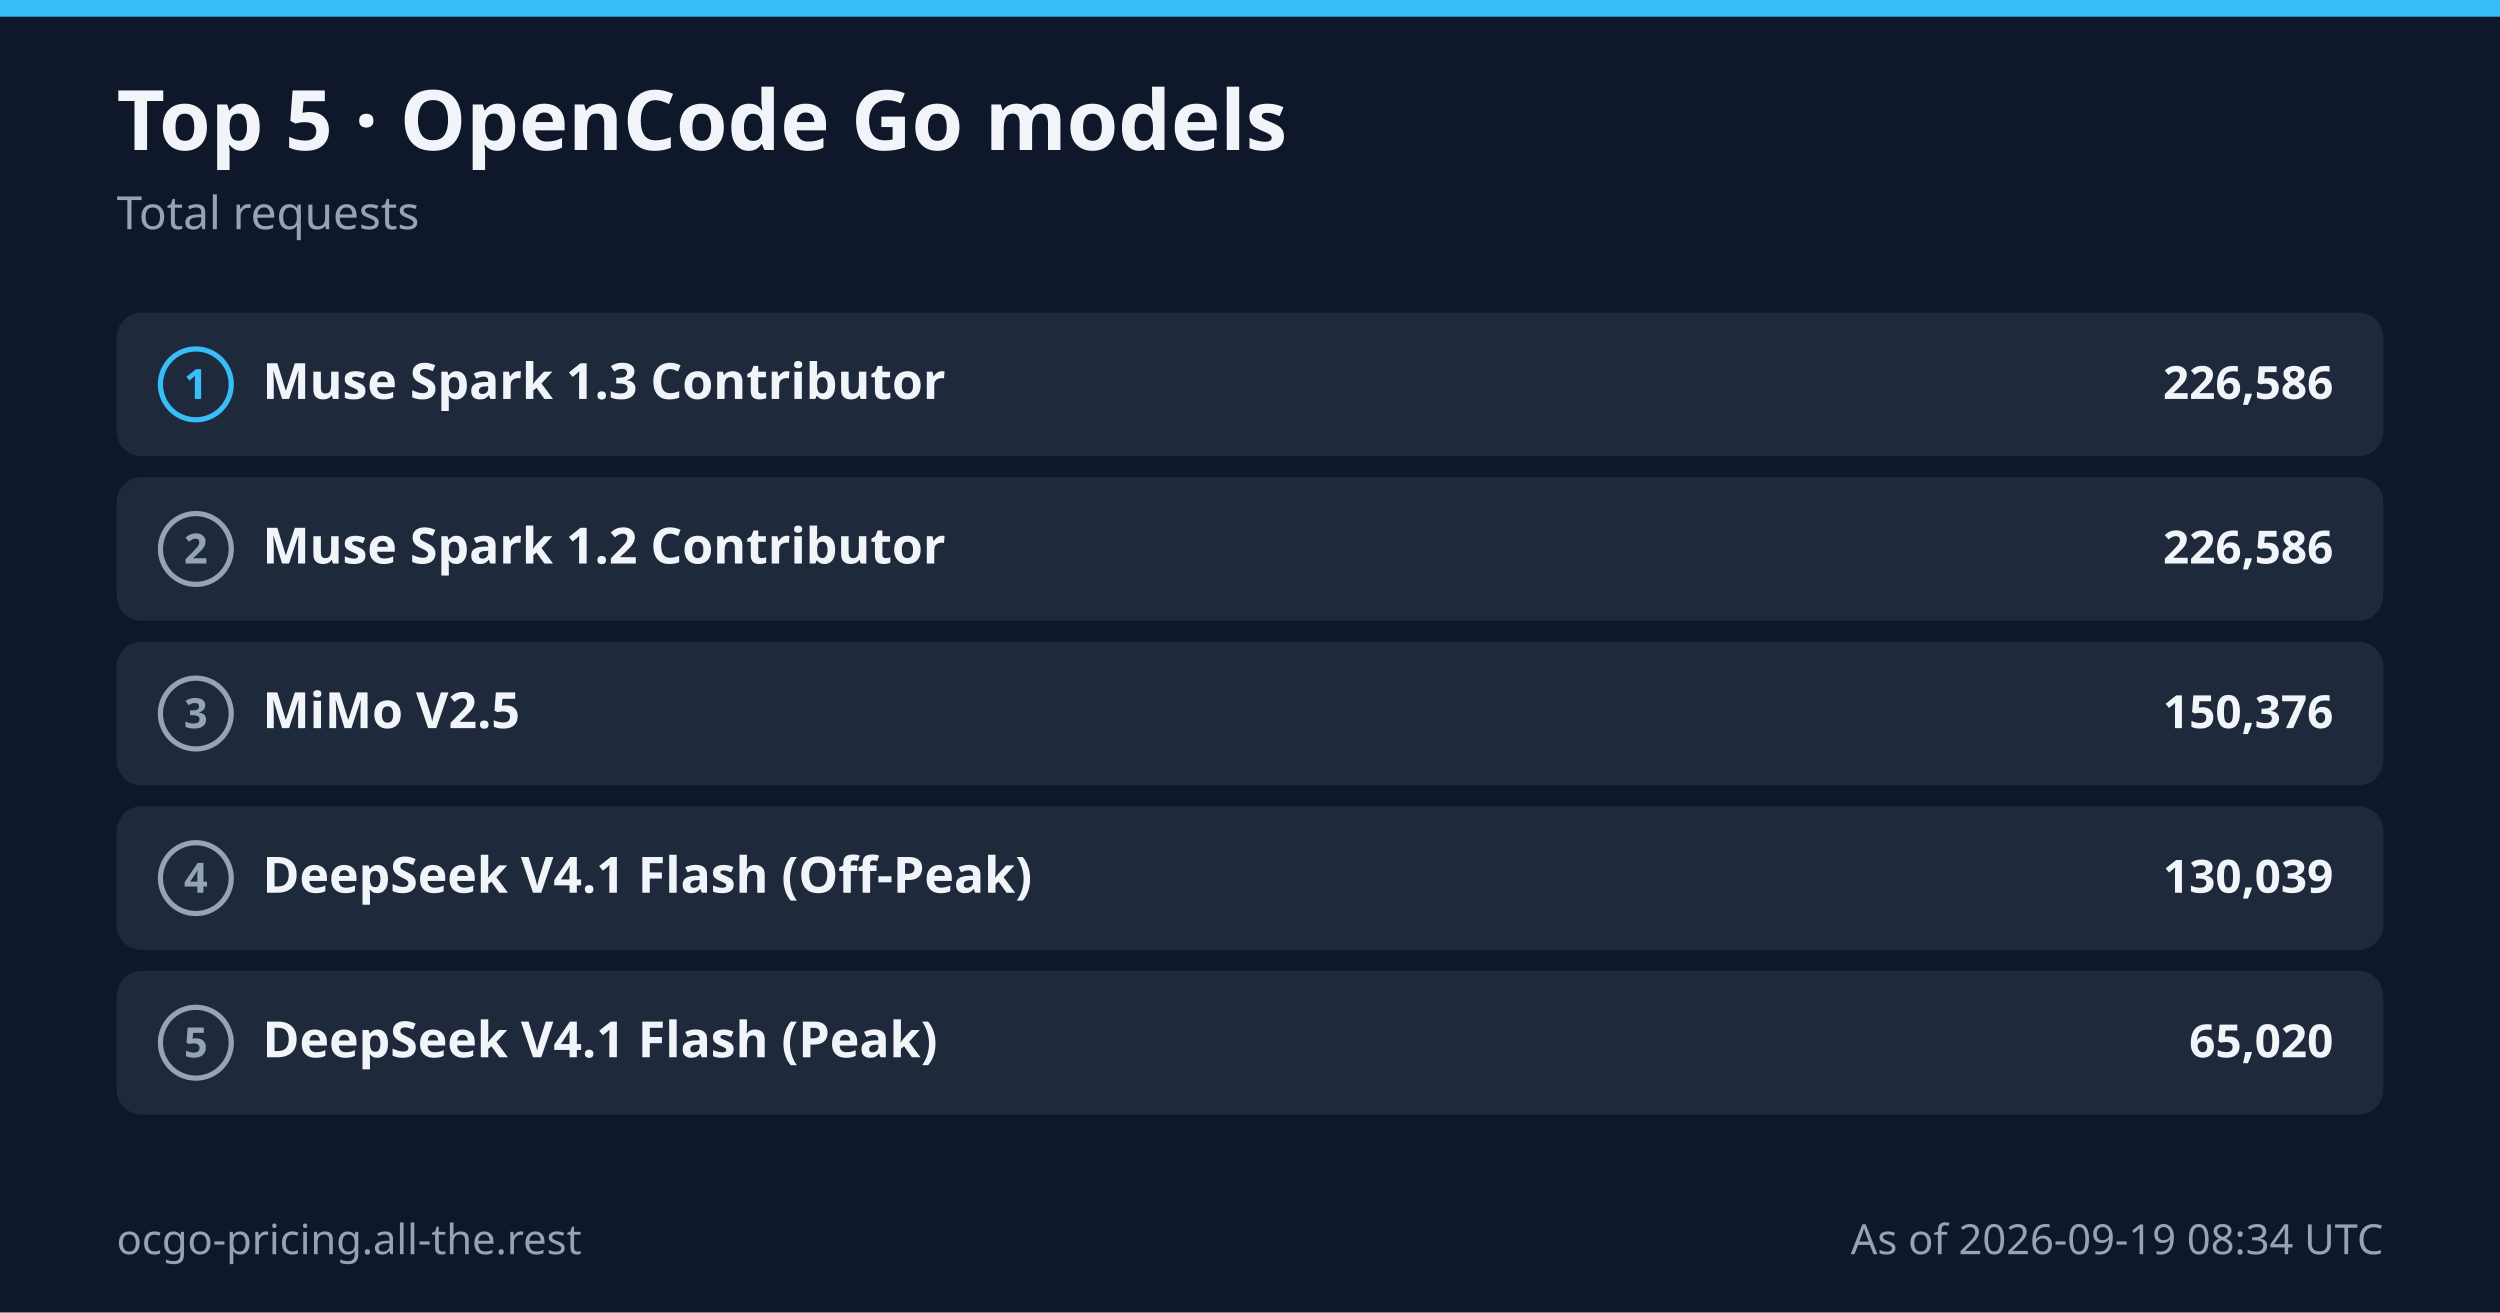
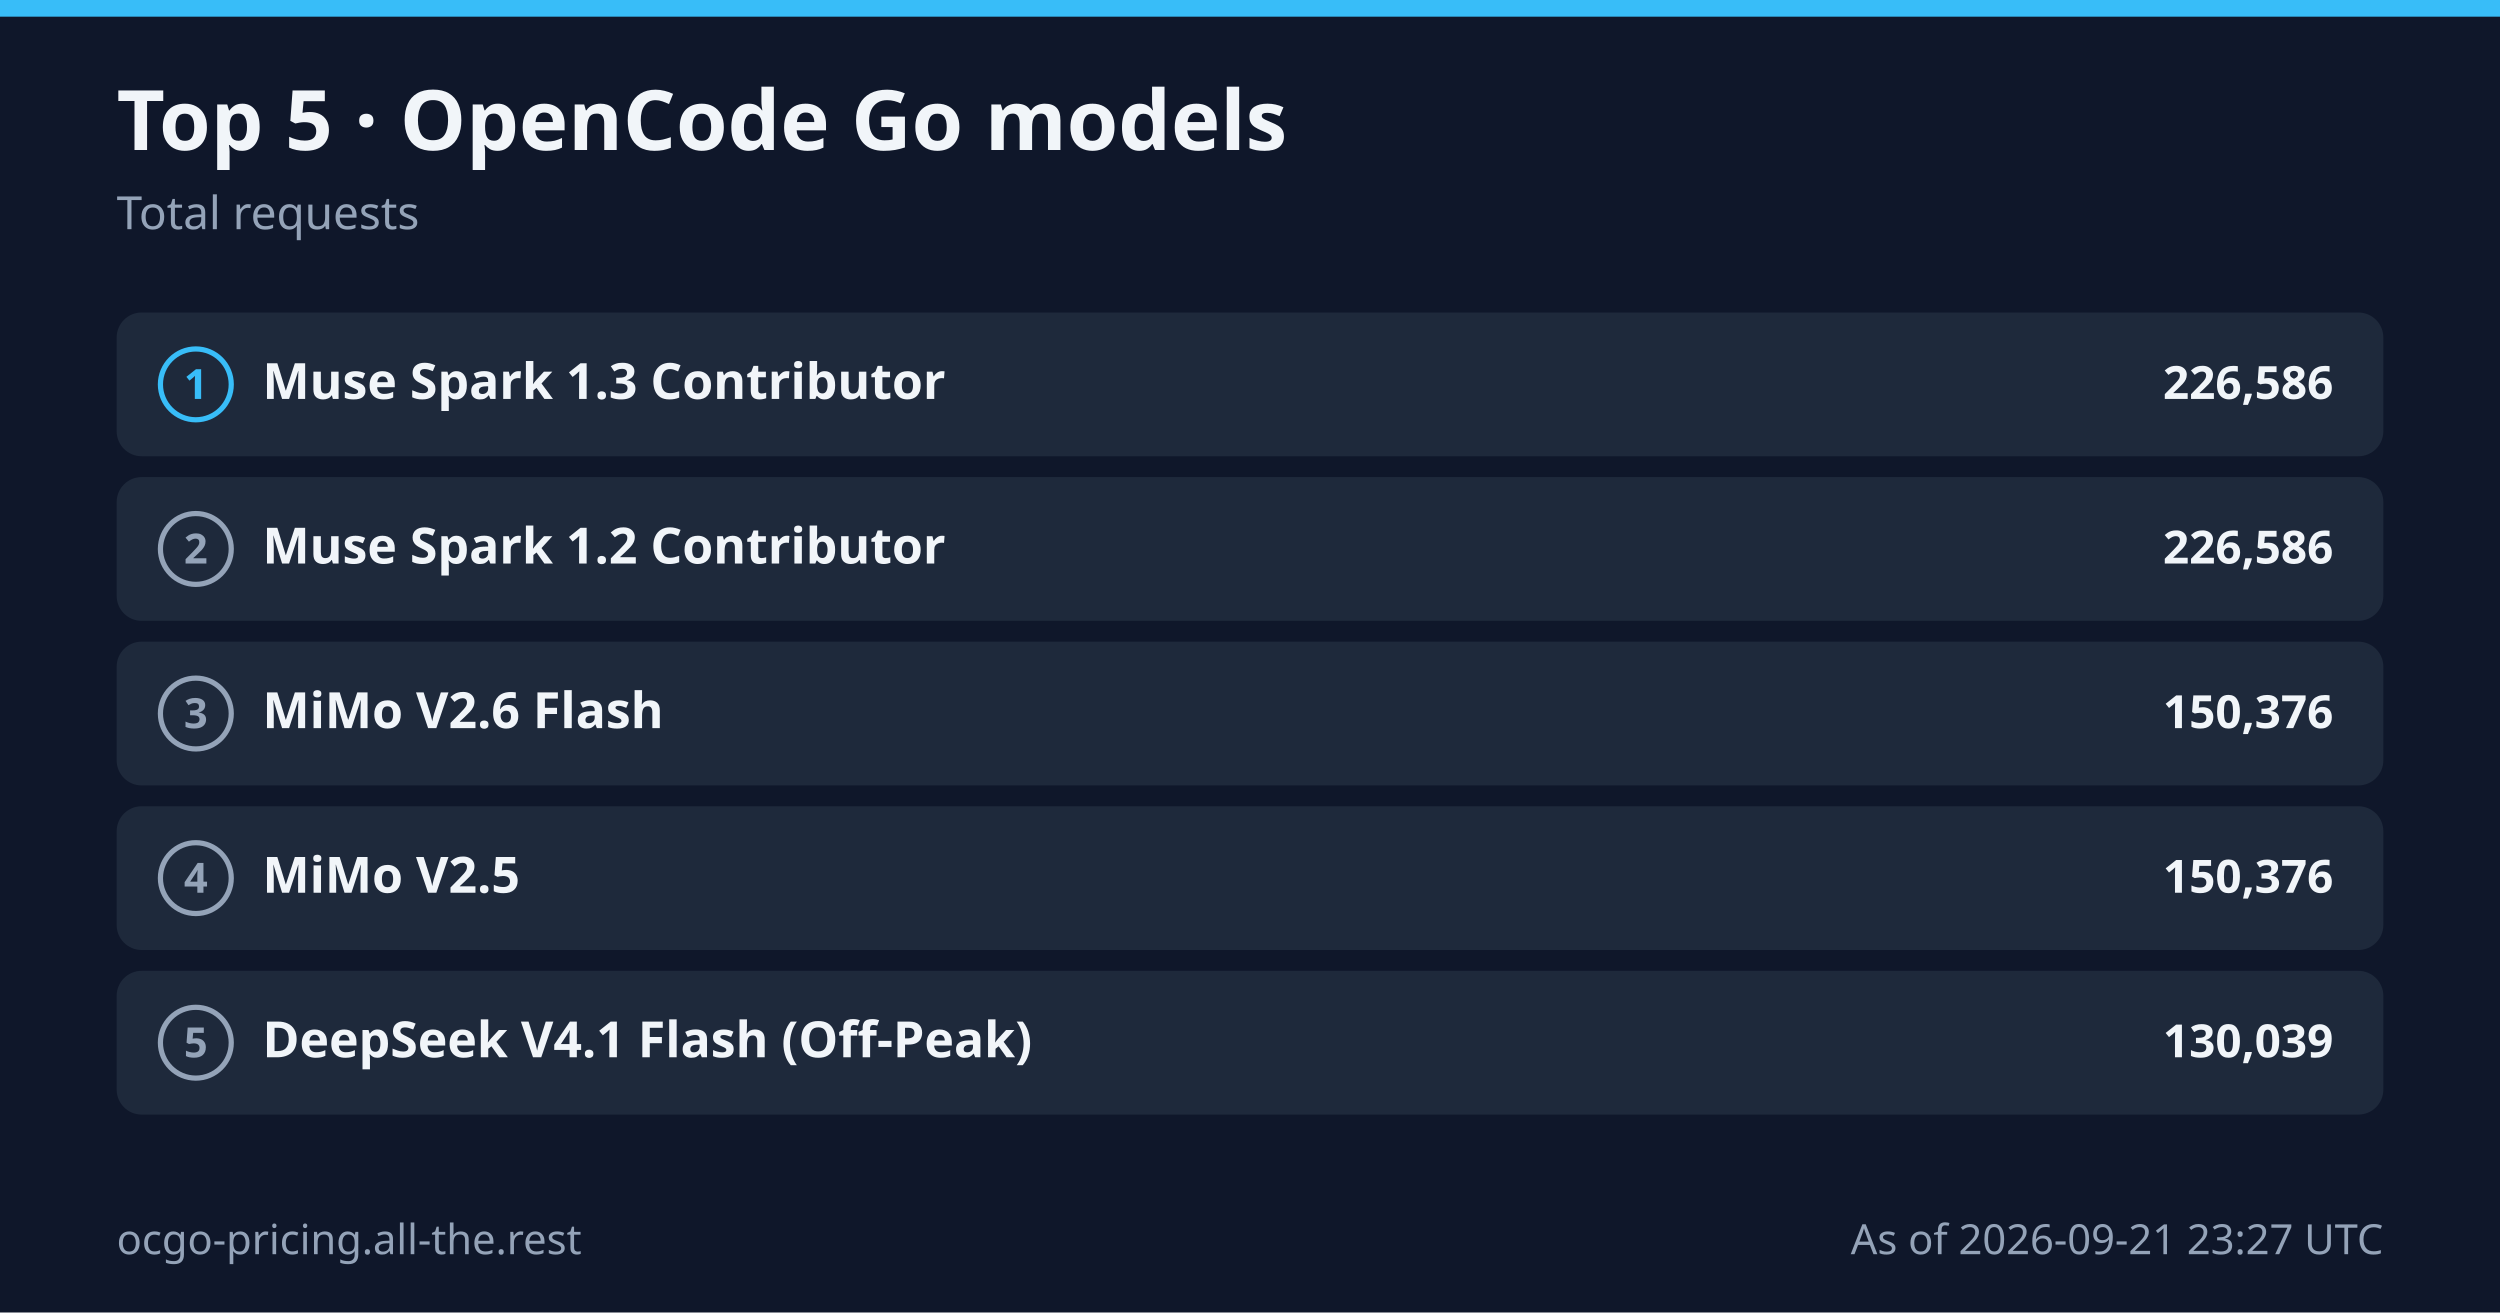
<svg xmlns="http://www.w3.org/2000/svg" width="1200" height="630" viewBox="0 0 1200 630" role="img" aria-label="Top 5 OpenCode Go models">
  <rect width="1200" height="630" fill="#0f172a" />
  <rect x="0" y="0" width="1200" height="8" fill="#38bdf8" />
  <text x="56" y="72" font-family="system-ui,sans-serif" font-size="40" font-weight="800" fill="#f1f5f9">Top 5 · OpenCode Go models</text>
  <text x="56" y="110" font-family="system-ui,sans-serif" font-size="22" fill="#94a3b8">Total requests</text>
  <g data-row="1">
    <rect x="56" y="150" width="1088" height="69" rx="12" fill="#1e293b" />
    <circle cx="94" cy="184.5" r="17" fill="none" stroke="#38bdf8" stroke-width="2.5" />
    <text x="94" y="191.5" text-anchor="middle" font-family="system-ui,sans-serif" font-size="20" font-weight="700" fill="#38bdf8">1</text>
    <text x="126" y="191.5" font-family="system-ui,sans-serif" font-size="24" font-weight="600" fill="#f1f5f9">Muse Spark 1.3 Contributor</text>
    <text x="1120" y="191.5" text-anchor="end" font-family="system-ui,sans-serif" font-size="22" font-weight="700" fill="#f1f5f9">226,586</text>
  </g>
  <g data-row="2">
    <rect x="56" y="229" width="1088" height="69" rx="12" fill="#1e293b" />
    <circle cx="94" cy="263.5" r="17" fill="none" stroke="#94a3b8" stroke-width="2.5" />
    <text x="94" y="270.5" text-anchor="middle" font-family="system-ui,sans-serif" font-size="20" font-weight="700" fill="#94a3b8">2</text>
    <text x="126" y="270.5" font-family="system-ui,sans-serif" font-size="24" font-weight="600" fill="#f1f5f9">Muse Spark 1.2 Contributor</text>
    <text x="1120" y="270.5" text-anchor="end" font-family="system-ui,sans-serif" font-size="22" font-weight="700" fill="#f1f5f9">226,586</text>
  </g>
  <g data-row="3">
    <rect x="56" y="308" width="1088" height="69" rx="12" fill="#1e293b" />
    <circle cx="94" cy="342.5" r="17" fill="none" stroke="#94a3b8" stroke-width="2.5" />
    <text x="94" y="349.5" text-anchor="middle" font-family="system-ui,sans-serif" font-size="20" font-weight="700" fill="#94a3b8">3</text>
-     <text x="126" y="349.5" font-family="system-ui,sans-serif" font-size="24" font-weight="600" fill="#f1f5f9">MiMo V2.5</text>
+     <text x="126" y="349.5" font-family="system-ui,sans-serif" font-size="24" font-weight="600" fill="#f1f5f9">MiMo V2.6 Flash</text>
    <text x="1120" y="349.5" text-anchor="end" font-family="system-ui,sans-serif" font-size="22" font-weight="700" fill="#f1f5f9">150,376</text>
  </g>
  <g data-row="4">
    <rect x="56" y="387" width="1088" height="69" rx="12" fill="#1e293b" />
    <circle cx="94" cy="421.5" r="17" fill="none" stroke="#94a3b8" stroke-width="2.5" />
    <text x="94" y="428.5" text-anchor="middle" font-family="system-ui,sans-serif" font-size="20" font-weight="700" fill="#94a3b8">4</text>
-     <text x="126" y="428.5" font-family="system-ui,sans-serif" font-size="24" font-weight="600" fill="#f1f5f9">DeepSeek V4.1 Flash (Off-Peak)</text>
-     <text x="1120" y="428.5" text-anchor="end" font-family="system-ui,sans-serif" font-size="22" font-weight="700" fill="#f1f5f9">130,039</text>
+     <text x="126" y="428.5" font-family="system-ui,sans-serif" font-size="24" font-weight="600" fill="#f1f5f9">MiMo V2.5</text>
+     <text x="1120" y="428.5" text-anchor="end" font-family="system-ui,sans-serif" font-size="22" font-weight="700" fill="#f1f5f9">150,376</text>
  </g>
  <g data-row="5">
    <rect x="56" y="466" width="1088" height="69" rx="12" fill="#1e293b" />
    <circle cx="94" cy="500.5" r="17" fill="none" stroke="#94a3b8" stroke-width="2.5" />
    <text x="94" y="507.5" text-anchor="middle" font-family="system-ui,sans-serif" font-size="20" font-weight="700" fill="#94a3b8">5</text>
-     <text x="126" y="507.5" font-family="system-ui,sans-serif" font-size="24" font-weight="600" fill="#f1f5f9">DeepSeek V4.1 Flash (Peak)</text>
-     <text x="1120" y="507.5" text-anchor="end" font-family="system-ui,sans-serif" font-size="22" font-weight="700" fill="#f1f5f9">65,020</text>
+     <text x="126" y="507.5" font-family="system-ui,sans-serif" font-size="24" font-weight="600" fill="#f1f5f9">DeepSeek V4.1 Flash (Off-Peak)</text>
+     <text x="1120" y="507.5" text-anchor="end" font-family="system-ui,sans-serif" font-size="22" font-weight="700" fill="#f1f5f9">130,039</text>
  </g>
  <text data-footer-left="1" x="56" y="602" font-family="system-ui,sans-serif" font-size="20" fill="#94a3b8">ocgo-pricing.all-the.rest</text>
-   <text data-footer-right="1" x="1144" y="602" text-anchor="end" font-family="system-ui,sans-serif" font-size="20" fill="#94a3b8">As of 2026-09-19 08:34 UTC</text>
+   <text data-footer-right="1" x="1144" y="602" text-anchor="end" font-family="system-ui,sans-serif" font-size="20" fill="#94a3b8">As of 2026-09-21 23:27 UTC</text>
</svg>
